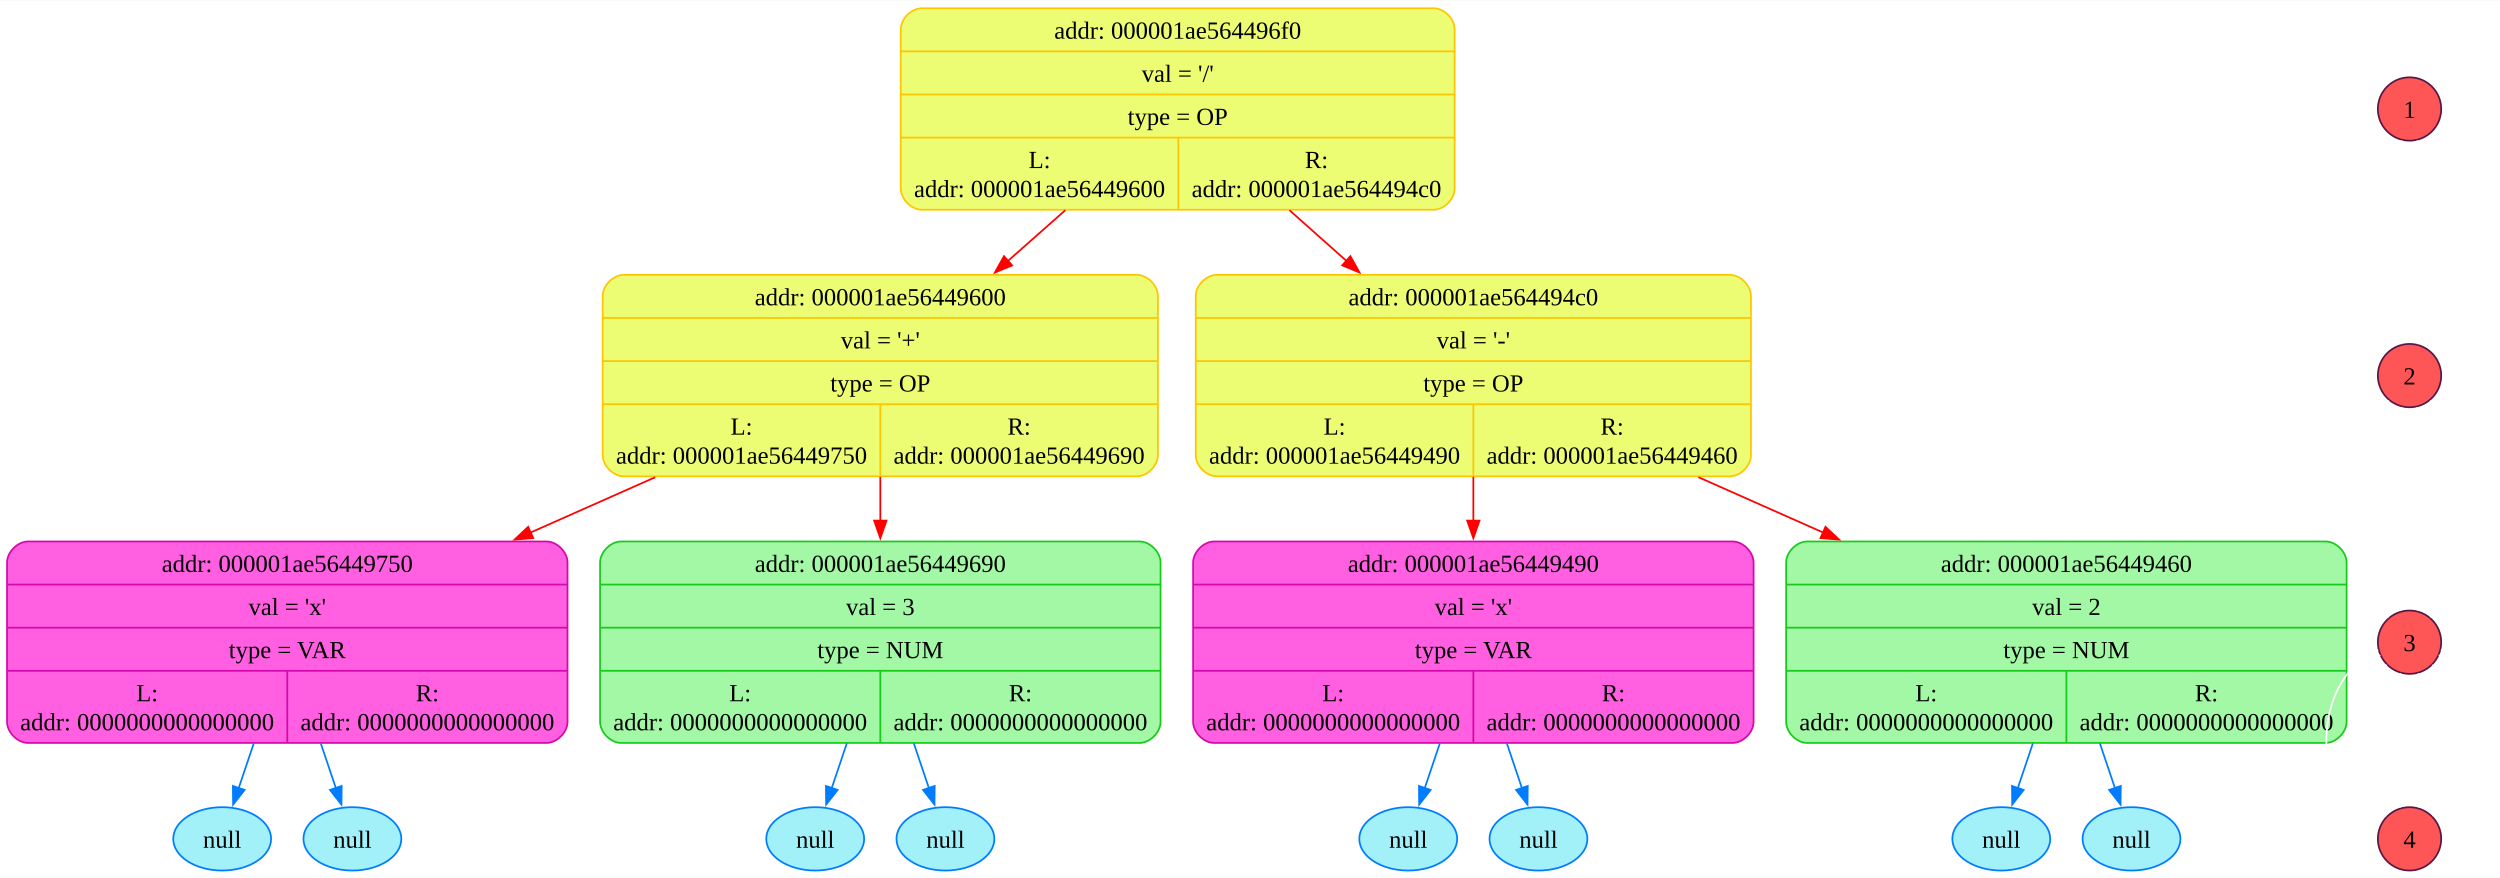
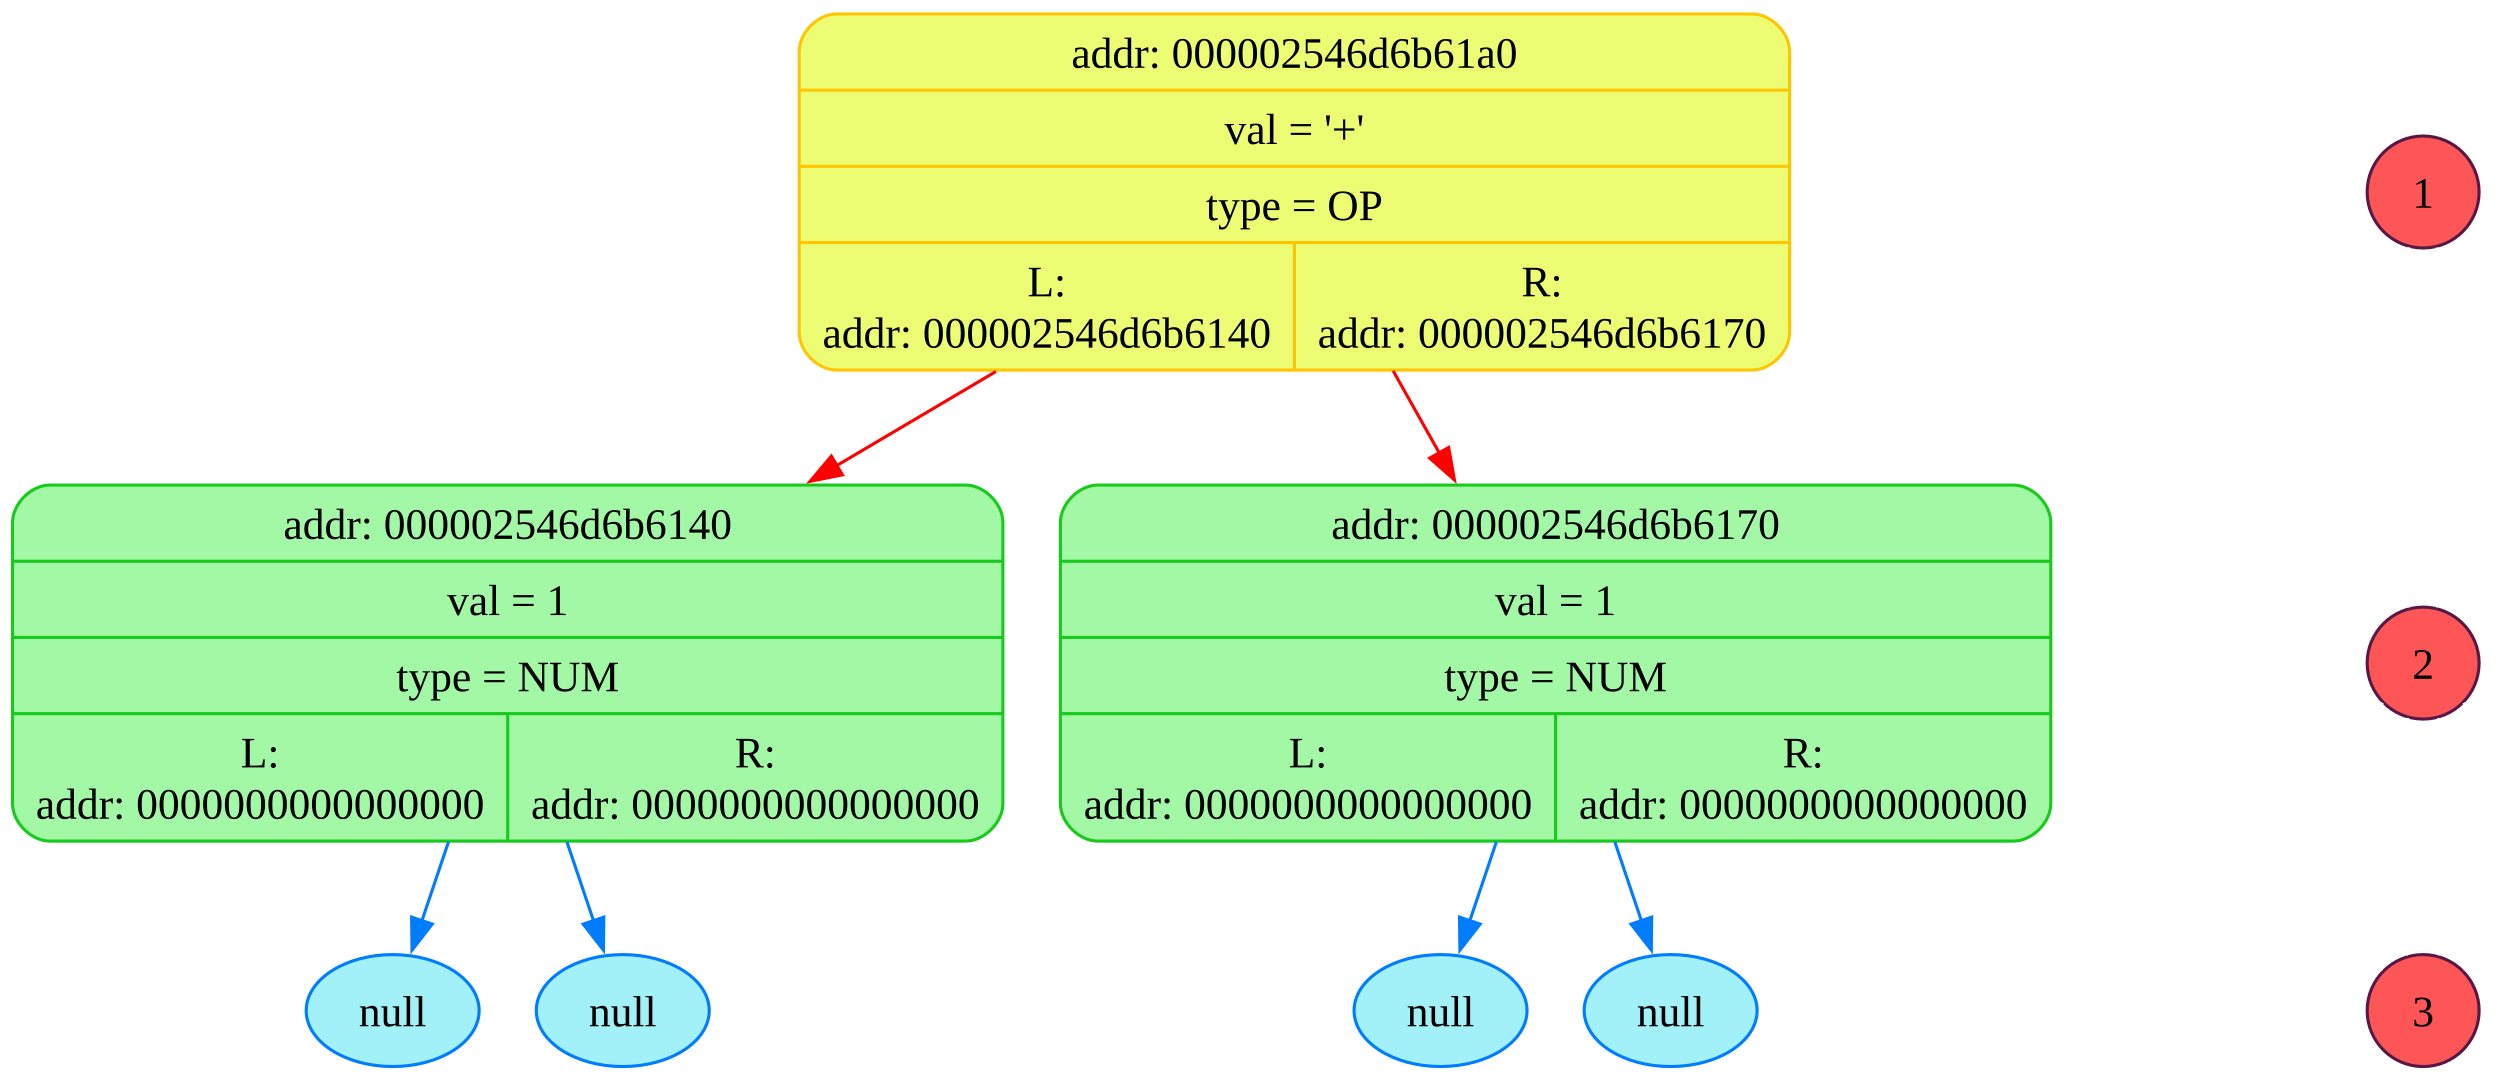
- <svg xmlns="http://www.w3.org/2000/svg" width="1421pt" height="499pt" viewBox="0.00 0.00 1420.66 498.50">
-   <g id="graph0" class="graph" transform="scale(1 1) rotate(0) translate(4 494.5)">
-     <polygon fill="white" stroke="none" points="-4,4 -4,-494.5 1416.66,-494.5 1416.66,4 -4,4" />
+ <svg xmlns="http://www.w3.org/2000/svg" width="804pt" height="347pt" viewBox="0.00 0.00 803.94 347.00">
+   <g id="graph0" class="graph" transform="scale(1 1) rotate(0) translate(4 343)">
+     <polygon fill="white" stroke="none" points="-4,4 -4,-343 799.94,-343 799.94,4 -4,4" />
    <g id="node1" class="node">
-       <path fill="#ecfd74" stroke="#ffc500" d="M519.88,-375.5C519.88,-375.5 810.62,-375.5 810.62,-375.5 816.62,-375.5 822.62,-381.5 822.62,-387.5 822.62,-387.5 822.62,-478 822.62,-478 822.62,-484 816.62,-490 810.62,-490 810.62,-490 519.88,-490 519.88,-490 513.88,-490 507.88,-484 507.88,-478 507.88,-478 507.88,-387.5 507.88,-387.5 507.88,-381.5 513.88,-375.5 519.88,-375.5" />
-       <text text-anchor="middle" x="665.25" y="-472.7" font-family="Times New Roman,serif" font-size="14.00">addr: 000001ae564496f0</text>
-       <polyline fill="none" stroke="#ffc500" points="507.88,-465.5 822.62,-465.5" />
-       <text text-anchor="middle" x="665.25" y="-448.2" font-family="Times New Roman,serif" font-size="14.00">val = '/'</text>
-       <polyline fill="none" stroke="#ffc500" points="507.88,-441 822.62,-441" />
-       <text text-anchor="middle" x="665.25" y="-423.7" font-family="Times New Roman,serif" font-size="14.00">type = OP</text>
-       <polyline fill="none" stroke="#ffc500" points="507.88,-416.5 822.62,-416.5" />
-       <text text-anchor="middle" x="586.75" y="-399.2" font-family="Times New Roman,serif" font-size="14.00">L:</text>
-       <text text-anchor="middle" x="586.75" y="-382.7" font-family="Times New Roman,serif" font-size="14.00"> addr: 000001ae56449600</text>
-       <polyline fill="none" stroke="#ffc500" points="665.62,-375.5 665.62,-416.5" />
-       <text text-anchor="middle" x="744.12" y="-399.2" font-family="Times New Roman,serif" font-size="14.00">R: </text>
-       <text text-anchor="middle" x="744.12" y="-382.7" font-family="Times New Roman,serif" font-size="14.00"> addr: 000001ae564494c0</text>
+       <path fill="#ecfd74" stroke="#ffc500" d="M265,-224C265,-224 559.5,-224 559.5,-224 565.5,-224 571.5,-230 571.5,-236 571.5,-236 571.5,-326.5 571.5,-326.5 571.5,-332.5 565.5,-338.5 559.5,-338.5 559.5,-338.5 265,-338.5 265,-338.5 259,-338.5 253,-332.5 253,-326.5 253,-326.5 253,-236 253,-236 253,-230 259,-224 265,-224" />
+       <text text-anchor="middle" x="412.25" y="-321.2" font-family="Times New Roman,serif" font-size="14.00">addr: 000002546d6b61a0</text>
+       <polyline fill="none" stroke="#ffc500" points="253,-314 571.5,-314" />
+       <text text-anchor="middle" x="412.25" y="-296.7" font-family="Times New Roman,serif" font-size="14.00">val = '+'</text>
+       <polyline fill="none" stroke="#ffc500" points="253,-289.5 571.5,-289.5" />
+       <text text-anchor="middle" x="412.25" y="-272.2" font-family="Times New Roman,serif" font-size="14.00">type = OP</text>
+       <polyline fill="none" stroke="#ffc500" points="253,-265 571.5,-265" />
+       <text text-anchor="middle" x="332.62" y="-247.7" font-family="Times New Roman,serif" font-size="14.00">L:</text>
+       <text text-anchor="middle" x="332.62" y="-231.2" font-family="Times New Roman,serif" font-size="14.00"> addr: 000002546d6b6140</text>
+       <polyline fill="none" stroke="#ffc500" points="412.25,-224 412.25,-265" />
+       <text text-anchor="middle" x="491.88" y="-247.7" font-family="Times New Roman,serif" font-size="14.00">R: </text>
+       <text text-anchor="middle" x="491.88" y="-231.2" font-family="Times New Roman,serif" font-size="14.00"> addr: 000002546d6b6170</text>
    </g>
    <g id="node4" class="node">
-       <path fill="#ecfd74" stroke="#ffc500" d="M350.5,-224C350.5,-224 642,-224 642,-224 648,-224 654,-230 654,-236 654,-236 654,-326.5 654,-326.5 654,-332.5 648,-338.5 642,-338.5 642,-338.5 350.5,-338.5 350.5,-338.5 344.5,-338.5 338.5,-332.5 338.5,-326.5 338.5,-326.5 338.5,-236 338.5,-236 338.5,-230 344.5,-224 350.5,-224" />
-       <text text-anchor="middle" x="496.25" y="-321.2" font-family="Times New Roman,serif" font-size="14.00">addr: 000001ae56449600</text>
-       <polyline fill="none" stroke="#ffc500" points="338.5,-314 654,-314" />
-       <text text-anchor="middle" x="496.25" y="-296.7" font-family="Times New Roman,serif" font-size="14.00">val = '+'</text>
-       <polyline fill="none" stroke="#ffc500" points="338.5,-289.5 654,-289.5" />
-       <text text-anchor="middle" x="496.25" y="-272.2" font-family="Times New Roman,serif" font-size="14.00">type = OP</text>
-       <polyline fill="none" stroke="#ffc500" points="338.5,-265 654,-265" />
-       <text text-anchor="middle" x="417.38" y="-247.7" font-family="Times New Roman,serif" font-size="14.00">L:</text>
-       <text text-anchor="middle" x="417.38" y="-231.2" font-family="Times New Roman,serif" font-size="14.00"> addr: 000001ae56449750</text>
-       <polyline fill="none" stroke="#ffc500" points="496.25,-224 496.25,-265" />
-       <text text-anchor="middle" x="575.12" y="-247.7" font-family="Times New Roman,serif" font-size="14.00">R: </text>
-       <text text-anchor="middle" x="575.12" y="-231.2" font-family="Times New Roman,serif" font-size="14.00"> addr: 000001ae56449690</text>
-     </g>
-     <g id="edge2" class="edge">
-       <path fill="none" stroke="#ff0000" d="M601.36,-375.23C590.74,-365.84 579.65,-356.03 568.84,-346.46" />
-       <polygon fill="#ff0000" stroke="#ff0000" points="571.17,-343.86 561.37,-339.85 566.54,-349.1 571.17,-343.86" />
-     </g>
-     <g id="node5" class="node">
-       <path fill="#ecfd74" stroke="#ffc500" d="M687.5,-224C687.5,-224 979,-224 979,-224 985,-224 991,-230 991,-236 991,-236 991,-326.5 991,-326.5 991,-332.5 985,-338.5 979,-338.5 979,-338.5 687.5,-338.5 687.5,-338.5 681.5,-338.5 675.5,-332.5 675.5,-326.5 675.5,-326.5 675.5,-236 675.5,-236 675.5,-230 681.5,-224 687.5,-224" />
-       <text text-anchor="middle" x="833.25" y="-321.2" font-family="Times New Roman,serif" font-size="14.00">addr: 000001ae564494c0</text>
-       <polyline fill="none" stroke="#ffc500" points="675.5,-314 991,-314" />
-       <text text-anchor="middle" x="833.25" y="-296.7" font-family="Times New Roman,serif" font-size="14.00">val = '-'</text>
-       <polyline fill="none" stroke="#ffc500" points="675.5,-289.5 991,-289.5" />
-       <text text-anchor="middle" x="833.25" y="-272.2" font-family="Times New Roman,serif" font-size="14.00">type = OP</text>
-       <polyline fill="none" stroke="#ffc500" points="675.5,-265 991,-265" />
-       <text text-anchor="middle" x="754.38" y="-247.7" font-family="Times New Roman,serif" font-size="14.00">L:</text>
-       <text text-anchor="middle" x="754.38" y="-231.2" font-family="Times New Roman,serif" font-size="14.00"> addr: 000001ae56449490</text>
-       <polyline fill="none" stroke="#ffc500" points="833.25,-224 833.25,-265" />
-       <text text-anchor="middle" x="912.12" y="-247.7" font-family="Times New Roman,serif" font-size="14.00">R: </text>
-       <text text-anchor="middle" x="912.12" y="-231.2" font-family="Times New Roman,serif" font-size="14.00"> addr: 000001ae56449460</text>
-     </g>
-     <g id="edge3" class="edge">
-       <path fill="none" stroke="#ff0000" d="M728.76,-375.23C739.32,-365.84 750.34,-356.03 761.09,-346.46" />
-       <polygon fill="#ff0000" stroke="#ff0000" points="763.37,-349.12 768.52,-339.86 758.72,-343.89 763.37,-349.12" />
-     </g>
-     <g id="node2" class="node">
-       <ellipse fill="#fe5656" stroke="#581845" cx="1365.25" cy="-432.75" rx="18" ry="18" />
-       <text text-anchor="middle" x="1365.25" y="-427.7" font-family="Times New Roman,serif" font-size="14.00">1</text>
-     </g>
-     <g id="node3" class="node">
-       <ellipse fill="#fe5656" stroke="#581845" cx="1365.25" cy="-281.25" rx="18" ry="18" />
-       <text text-anchor="middle" x="1365.25" y="-276.2" font-family="Times New Roman,serif" font-size="14.00">2</text>
-     </g>
-     <g id="edge1" class="edge">
-       <path fill="none" stroke="white" d="M1360.79,-414.89C1358.09,-389.41 1357.78,-340.8 1359.86,-310.03" />
-       <polygon fill="white" stroke="white" points="1363.33,-310.59 1360.69,-300.33 1356.35,-309.99 1363.33,-310.59" />
-     </g>
-     <g id="edge4" class="edge">
-       <path fill="none" stroke="white" d="M1369.71,-414.89C1372.41,-389.41 1372.72,-340.8 1370.64,-310.03" />
-       <polygon fill="white" stroke="white" points="1374.15,-309.99 1369.81,-300.33 1367.17,-310.59 1374.15,-309.99" />
-     </g>
-     <g id="node6" class="node">
-       <ellipse fill="#fe5656" stroke="#581845" cx="1365.25" cy="-129.75" rx="18" ry="18" />
-       <text text-anchor="middle" x="1365.25" y="-124.7" font-family="Times New Roman,serif" font-size="14.00">3</text>
-     </g>
-     <g id="edge5" class="edge">
-       <path fill="none" stroke="white" d="M1353.21,-267.24C1343.46,-242.05 1342.4,-186.26 1350,-154.35" />
-       <polygon fill="white" stroke="white" points="1353.33,-155.44 1352.9,-144.86 1346.64,-153.4 1353.33,-155.44" />
-     </g>
-     <g id="edge8" class="edge">
-       <path fill="none" stroke="white" d="M1360.79,-263.39C1358.09,-237.91 1357.78,-189.3 1359.86,-158.53" />
-       <polygon fill="white" stroke="white" points="1363.33,-159.09 1360.69,-148.83 1356.35,-158.49 1363.33,-159.09" />
-     </g>
-     <g id="edge17" class="edge">
-       <path fill="none" stroke="white" d="M1369.71,-263.39C1372.41,-237.91 1372.72,-189.3 1370.64,-158.53" />
-       <polygon fill="white" stroke="white" points="1374.15,-158.49 1369.81,-148.83 1367.17,-159.09 1374.15,-158.49" />
-     </g>
-     <g id="edge20" class="edge">
-       <path fill="none" stroke="white" d="M1377.29,-267.24C1387.04,-242.05 1388.1,-186.26 1380.5,-154.35" />
-       <polygon fill="white" stroke="white" points="1383.86,-153.4 1377.6,-144.86 1377.17,-155.44 1383.86,-153.4" />
-     </g>
-     <g id="node7" class="node">
-       <path fill="#ff5fe0" stroke="#d408ac" d="M12,-72.5C12,-72.5 306.5,-72.5 306.5,-72.5 312.5,-72.5 318.5,-78.5 318.5,-84.5 318.5,-84.5 318.5,-175 318.5,-175 318.5,-181 312.5,-187 306.5,-187 306.5,-187 12,-187 12,-187 6,-187 0,-181 0,-175 0,-175 0,-84.5 0,-84.5 0,-78.5 6,-72.5 12,-72.5" />
-       <text text-anchor="middle" x="159.25" y="-169.7" font-family="Times New Roman,serif" font-size="14.00">addr: 000001ae56449750</text>
-       <polyline fill="none" stroke="#d408ac" points="0,-162.5 318.5,-162.5" />
-       <text text-anchor="middle" x="159.25" y="-145.2" font-family="Times New Roman,serif" font-size="14.00">val = 'x'</text>
-       <polyline fill="none" stroke="#d408ac" points="0,-138 318.5,-138" />
-       <text text-anchor="middle" x="159.25" y="-120.7" font-family="Times New Roman,serif" font-size="14.00">type = VAR</text>
-       <polyline fill="none" stroke="#d408ac" points="0,-113.5 318.5,-113.5" />
+       <path fill="#a2f8a4" stroke="#18ca1c" d="M12,-72.5C12,-72.5 306.5,-72.5 306.5,-72.5 312.5,-72.5 318.5,-78.5 318.5,-84.5 318.5,-84.5 318.5,-175 318.5,-175 318.5,-181 312.5,-187 306.5,-187 306.5,-187 12,-187 12,-187 6,-187 0,-181 0,-175 0,-175 0,-84.5 0,-84.5 0,-78.5 6,-72.5 12,-72.5" />
+       <text text-anchor="middle" x="159.25" y="-169.7" font-family="Times New Roman,serif" font-size="14.00">addr: 000002546d6b6140</text>
+       <polyline fill="none" stroke="#18ca1c" points="0,-162.5 318.5,-162.5" />
+       <text text-anchor="middle" x="159.25" y="-145.2" font-family="Times New Roman,serif" font-size="14.00">val = 1</text>
+       <polyline fill="none" stroke="#18ca1c" points="0,-138 318.5,-138" />
+       <text text-anchor="middle" x="159.25" y="-120.7" font-family="Times New Roman,serif" font-size="14.00">type = NUM</text>
+       <polyline fill="none" stroke="#18ca1c" points="0,-113.5 318.5,-113.5" />
      <text text-anchor="middle" x="79.62" y="-96.2" font-family="Times New Roman,serif" font-size="14.00">L:</text>
      <text text-anchor="middle" x="79.62" y="-79.7" font-family="Times New Roman,serif" font-size="14.00"> addr: 0000000000000000</text>
-       <polyline fill="none" stroke="#d408ac" points="159.25,-72.5 159.25,-113.5" />
+       <polyline fill="none" stroke="#18ca1c" points="159.25,-72.5 159.25,-113.5" />
      <text text-anchor="middle" x="238.88" y="-96.2" font-family="Times New Roman,serif" font-size="14.00">R: </text>
      <text text-anchor="middle" x="238.88" y="-79.7" font-family="Times New Roman,serif" font-size="14.00"> addr: 0000000000000000</text>
    </g>
-     <g id="edge6" class="edge">
-       <path fill="none" stroke="#ff0000" d="M368.36,-223.52C345.17,-213.23 320.88,-202.45 297.41,-192.04" />
-       <polygon fill="#ff0000" stroke="#ff0000" points="298.99,-188.91 288.43,-188.06 296.15,-195.31 298.99,-188.91" />
+     <g id="edge2" class="edge">
+       <path fill="none" stroke="#ff0000" d="M316.24,-223.52C299.37,-213.55 281.74,-203.13 264.63,-193.02" />
+       <polygon fill="#ff0000" stroke="#ff0000" points="266.89,-190.29 256.5,-188.21 263.33,-196.31 266.89,-190.29" />
    </g>
-     <g id="node8" class="node">
+     <g id="node5" class="node">
      <path fill="#a2f8a4" stroke="#18ca1c" d="M349,-72.5C349,-72.5 643.5,-72.5 643.5,-72.5 649.5,-72.5 655.5,-78.5 655.5,-84.5 655.5,-84.5 655.5,-175 655.5,-175 655.5,-181 649.5,-187 643.5,-187 643.5,-187 349,-187 349,-187 343,-187 337,-181 337,-175 337,-175 337,-84.5 337,-84.5 337,-78.5 343,-72.5 349,-72.5" />
-       <text text-anchor="middle" x="496.25" y="-169.7" font-family="Times New Roman,serif" font-size="14.00">addr: 000001ae56449690</text>
+       <text text-anchor="middle" x="496.25" y="-169.7" font-family="Times New Roman,serif" font-size="14.00">addr: 000002546d6b6170</text>
      <polyline fill="none" stroke="#18ca1c" points="337,-162.5 655.5,-162.5" />
-       <text text-anchor="middle" x="496.25" y="-145.2" font-family="Times New Roman,serif" font-size="14.00">val = 3</text>
+       <text text-anchor="middle" x="496.25" y="-145.2" font-family="Times New Roman,serif" font-size="14.00">val = 1</text>
      <polyline fill="none" stroke="#18ca1c" points="337,-138 655.5,-138" />
      <text text-anchor="middle" x="496.25" y="-120.7" font-family="Times New Roman,serif" font-size="14.00">type = NUM</text>
      <polyline fill="none" stroke="#18ca1c" points="337,-113.5 655.5,-113.5" />
      <text text-anchor="middle" x="416.62" y="-96.2" font-family="Times New Roman,serif" font-size="14.00">L:</text>
      <text text-anchor="middle" x="416.62" y="-79.7" font-family="Times New Roman,serif" font-size="14.00"> addr: 0000000000000000</text>
      <polyline fill="none" stroke="#18ca1c" points="496.25,-72.5 496.25,-113.5" />
      <text text-anchor="middle" x="575.88" y="-96.2" font-family="Times New Roman,serif" font-size="14.00">R: </text>
      <text text-anchor="middle" x="575.88" y="-79.7" font-family="Times New Roman,serif" font-size="14.00"> addr: 0000000000000000</text>
    </g>
-     <g id="edge7" class="edge">
-       <path fill="none" stroke="#ff0000" d="M496.25,-223.73C496.25,-215.54 496.25,-207.05 496.25,-198.67" />
-       <polygon fill="#ff0000" stroke="#ff0000" points="499.75,-198.86 496.25,-188.86 492.75,-198.86 499.75,-198.86" />
+     <g id="edge3" class="edge">
+       <path fill="none" stroke="#ff0000" d="M444.01,-223.73C448.87,-215.08 453.92,-206.08 458.89,-197.24" />
+       <polygon fill="#ff0000" stroke="#ff0000" points="461.86,-199.1 463.71,-188.67 455.76,-195.67 461.86,-199.1" />
    </g>
-     <g id="node14" class="node">
-       <path fill="#ff5fe0" stroke="#d408ac" d="M686,-72.5C686,-72.5 980.5,-72.5 980.5,-72.5 986.5,-72.5 992.5,-78.5 992.5,-84.5 992.5,-84.5 992.5,-175 992.5,-175 992.5,-181 986.5,-187 980.5,-187 980.5,-187 686,-187 686,-187 680,-187 674,-181 674,-175 674,-175 674,-84.5 674,-84.5 674,-78.5 680,-72.5 686,-72.5" />
-       <text text-anchor="middle" x="833.25" y="-169.7" font-family="Times New Roman,serif" font-size="14.00">addr: 000001ae56449490</text>
-       <polyline fill="none" stroke="#d408ac" points="674,-162.5 992.5,-162.5" />
-       <text text-anchor="middle" x="833.25" y="-145.2" font-family="Times New Roman,serif" font-size="14.00">val = 'x'</text>
-       <polyline fill="none" stroke="#d408ac" points="674,-138 992.5,-138" />
-       <text text-anchor="middle" x="833.25" y="-120.7" font-family="Times New Roman,serif" font-size="14.00">type = VAR</text>
-       <polyline fill="none" stroke="#d408ac" points="674,-113.5 992.5,-113.5" />
-       <text text-anchor="middle" x="753.62" y="-96.2" font-family="Times New Roman,serif" font-size="14.00">L:</text>
-       <text text-anchor="middle" x="753.62" y="-79.7" font-family="Times New Roman,serif" font-size="14.00"> addr: 0000000000000000</text>
-       <polyline fill="none" stroke="#d408ac" points="833.25,-72.5 833.25,-113.5" />
-       <text text-anchor="middle" x="912.88" y="-96.2" font-family="Times New Roman,serif" font-size="14.00">R: </text>
-       <text text-anchor="middle" x="912.88" y="-79.7" font-family="Times New Roman,serif" font-size="14.00"> addr: 0000000000000000</text>
+     <g id="node2" class="node">
+       <ellipse fill="#fe5656" stroke="#581845" cx="775.25" cy="-281.25" rx="18" ry="18" />
+       <text text-anchor="middle" x="775.25" y="-276.2" font-family="Times New Roman,serif" font-size="14.00">1</text>
    </g>
-     <g id="edge18" class="edge">
-       <path fill="none" stroke="#ff0000" d="M833.25,-223.73C833.25,-215.54 833.25,-207.05 833.25,-198.67" />
-       <polygon fill="#ff0000" stroke="#ff0000" points="836.75,-198.86 833.25,-188.86 829.75,-198.86 836.75,-198.86" />
+     <g id="node3" class="node">
+       <ellipse fill="#fe5656" stroke="#581845" cx="775.25" cy="-129.75" rx="18" ry="18" />
+       <text text-anchor="middle" x="775.25" y="-124.7" font-family="Times New Roman,serif" font-size="14.00">2</text>
    </g>
-     <g id="node15" class="node">
-       <path fill="#a2f8a4" stroke="#18ca1c" d="M1023,-72.5C1023,-72.5 1317.5,-72.5 1317.5,-72.5 1323.5,-72.5 1329.5,-78.5 1329.5,-84.5 1329.5,-84.5 1329.5,-175 1329.5,-175 1329.5,-181 1323.5,-187 1317.5,-187 1317.5,-187 1023,-187 1023,-187 1017,-187 1011,-181 1011,-175 1011,-175 1011,-84.5 1011,-84.5 1011,-78.5 1017,-72.5 1023,-72.5" />
-       <text text-anchor="middle" x="1170.25" y="-169.7" font-family="Times New Roman,serif" font-size="14.00">addr: 000001ae56449460</text>
-       <polyline fill="none" stroke="#18ca1c" points="1011,-162.5 1329.5,-162.5" />
-       <text text-anchor="middle" x="1170.25" y="-145.2" font-family="Times New Roman,serif" font-size="14.00">val = 2</text>
-       <polyline fill="none" stroke="#18ca1c" points="1011,-138 1329.5,-138" />
-       <text text-anchor="middle" x="1170.25" y="-120.7" font-family="Times New Roman,serif" font-size="14.00">type = NUM</text>
-       <polyline fill="none" stroke="#18ca1c" points="1011,-113.5 1329.5,-113.5" />
-       <text text-anchor="middle" x="1090.62" y="-96.2" font-family="Times New Roman,serif" font-size="14.00">L:</text>
-       <text text-anchor="middle" x="1090.62" y="-79.7" font-family="Times New Roman,serif" font-size="14.00"> addr: 0000000000000000</text>
-       <polyline fill="none" stroke="#18ca1c" points="1170.25,-72.5 1170.25,-113.5" />
-       <text text-anchor="middle" x="1249.88" y="-96.2" font-family="Times New Roman,serif" font-size="14.00">R: </text>
-       <text text-anchor="middle" x="1249.88" y="-79.7" font-family="Times New Roman,serif" font-size="14.00"> addr: 0000000000000000</text>
+     <g id="edge1" class="edge">
+       <path fill="none" stroke="white" d="M770.79,-263.39C768.09,-237.91 767.78,-189.3 769.86,-158.53" />
+       <polygon fill="white" stroke="white" points="773.33,-159.09 770.69,-148.83 766.35,-158.49 773.33,-159.09" />
    </g>
-     <g id="edge19" class="edge">
-       <path fill="none" stroke="#ff0000" d="M961.14,-223.52C984.33,-213.23 1008.62,-202.45 1032.09,-192.04" />
-       <polygon fill="#ff0000" stroke="#ff0000" points="1033.35,-195.31 1041.07,-188.06 1030.51,-188.91 1033.35,-195.31" />
+     <g id="edge4" class="edge">
+       <path fill="none" stroke="white" d="M779.71,-263.39C782.41,-237.91 782.72,-189.3 780.64,-158.53" />
+       <polygon fill="white" stroke="white" points="784.15,-158.49 779.81,-148.83 777.17,-159.09 784.15,-158.49" />
    </g>
-     <g id="node9" class="node">
-       <ellipse fill="#fe5656" stroke="#581845" cx="1365.25" cy="-18" rx="18" ry="18" />
-       <text text-anchor="middle" x="1365.25" y="-12.95" font-family="Times New Roman,serif" font-size="14.00">4</text>
+     <g id="node6" class="node">
+       <ellipse fill="#fe5656" stroke="#581845" cx="775.25" cy="-18" rx="18" ry="18" />
+       <text text-anchor="middle" x="775.25" y="-12.95" font-family="Times New Roman,serif" font-size="14.00">3</text>
+     </g>
+     <g id="edge5" class="edge">
+       <path fill="none" stroke="white" d="M762.14,-117C754.02,-99.02 752.83,-64.32 758.55,-41.42" />
+       <polygon fill="white" stroke="white" points="761.82,-42.69 761.69,-32.09 755.18,-40.45 761.82,-42.69" />
+     </g>
+     <g id="edge8" class="edge">
+       <path fill="none" stroke="white" d="M770.24,-112.08C768.29,-94.74 767.98,-67.28 769.3,-46.68" />
+       <polygon fill="white" stroke="white" points="772.76,-47.24 770.13,-36.97 765.79,-46.64 772.76,-47.24" />
    </g>
    <g id="edge9" class="edge">
-       <path fill="none" stroke="white" d="M1347.42,-125.35C1311.69,-110.46 1308.51,-50.84 1337.87,-27.98" />
-       <polygon fill="white" stroke="white" points="1339.32,-31.18 1346.21,-23.13 1335.8,-25.13 1339.32,-31.18" />
+       <path fill="none" stroke="white" d="M780.26,-112.08C782.21,-94.74 782.52,-67.28 781.2,-46.68" />
+       <polygon fill="white" stroke="white" points="784.71,-46.64 780.37,-36.97 777.74,-47.24 784.71,-46.64" />
    </g>
    <g id="edge12" class="edge">
-       <path fill="none" stroke="white" d="M1348.56,-122.53C1328.64,-105.64 1326.16,-58.49 1341.14,-34.08" />
-       <polygon fill="white" stroke="white" points="1343.66,-36.52 1347.35,-26.59 1338.27,-32.05 1343.66,-36.52" />
+       <path fill="none" stroke="white" d="M788.36,-117C796.48,-99.02 797.67,-64.32 791.95,-41.42" />
+       <polygon fill="white" stroke="white" points="795.32,-40.45 788.81,-32.09 788.68,-42.69 795.32,-40.45" />
    </g>
-     <g id="edge13" class="edge">
-       <path fill="none" stroke="white" d="M1352.14,-117C1344.02,-99.02 1342.83,-64.32 1348.55,-41.42" />
-       <polygon fill="white" stroke="white" points="1351.82,-42.69 1351.69,-32.09 1345.18,-40.45 1351.82,-42.69" />
-     </g>
-     <g id="edge16" class="edge">
-       <path fill="none" stroke="white" d="M1360.24,-112.08C1358.29,-94.74 1357.98,-67.28 1359.3,-46.68" />
-       <polygon fill="white" stroke="white" points="1362.76,-47.24 1360.13,-36.97 1355.79,-46.64 1362.76,-47.24" />
-     </g>
-     <g id="edge21" class="edge">
-       <path fill="none" stroke="white" d="M1370.26,-112.08C1372.21,-94.74 1372.52,-67.28 1371.2,-46.68" />
-       <polygon fill="white" stroke="white" points="1374.71,-46.64 1370.37,-36.97 1367.74,-47.24 1374.71,-46.64" />
-     </g>
-     <g id="edge24" class="edge">
-       <path fill="none" stroke="white" d="M1378.36,-117C1386.48,-99.02 1387.67,-64.32 1381.95,-41.42" />
-       <polygon fill="white" stroke="white" points="1385.32,-40.45 1378.81,-32.09 1378.68,-42.69 1385.32,-40.45" />
-     </g>
-     <g id="edge25" class="edge">
-       <path fill="none" stroke="white" d="M1381.94,-122.53C1401.86,-105.64 1404.34,-58.49 1389.36,-34.08" />
-       <polygon fill="white" stroke="white" points="1392.23,-32.05 1383.15,-26.59 1386.84,-36.52 1392.23,-32.05" />
-     </g>
-     <g id="edge28" class="edge">
-       <path fill="none" stroke="white" d="M1383.08,-125.35C1418.81,-110.46 1421.99,-50.84 1392.63,-27.98" />
-       <polygon fill="white" stroke="white" points="1394.7,-25.13 1384.29,-23.13 1391.18,-31.18 1394.7,-25.13" />
-     </g>
-     <g id="node10" class="node">
+     <g id="node7" class="node">
      <ellipse fill="#a2f0f8" stroke="#007cff" cx="122.25" cy="-18" rx="27.81" ry="18" />
      <text text-anchor="middle" x="122.25" y="-12.95" font-family="Times New Roman,serif" font-size="14.00"> null</text>
    </g>
-     <g id="edge10" class="edge">
+     <g id="edge6" class="edge">
      <path fill="none" stroke="#007cff" d="M140.21,-72.27C137.21,-63.37 134.23,-54.54 131.59,-46.69" />
      <polygon fill="#007cff" stroke="#007cff" points="134.98,-45.81 128.47,-37.45 128.35,-48.05 134.98,-45.81" />
    </g>
-     <g id="node11" class="node">
+     <g id="node8" class="node">
      <ellipse fill="#a2f0f8" stroke="#007cff" cx="196.25" cy="-18" rx="27.81" ry="18" />
      <text text-anchor="middle" x="196.25" y="-12.95" font-family="Times New Roman,serif" font-size="14.00"> null</text>
    </g>
-     <g id="edge11" class="edge">
+     <g id="edge7" class="edge">
      <path fill="none" stroke="#007cff" d="M178.29,-72.27C181.29,-63.37 184.27,-54.54 186.91,-46.69" />
      <polygon fill="#007cff" stroke="#007cff" points="190.15,-48.05 190.03,-37.45 183.52,-45.81 190.15,-48.05" />
    </g>
-     <g id="node12" class="node">
+     <g id="node9" class="node">
      <ellipse fill="#a2f0f8" stroke="#007cff" cx="459.25" cy="-18" rx="27.81" ry="18" />
      <text text-anchor="middle" x="459.25" y="-12.95" font-family="Times New Roman,serif" font-size="14.00"> null</text>
    </g>
-     <g id="edge14" class="edge">
+     <g id="edge10" class="edge">
      <path fill="none" stroke="#007cff" d="M477.21,-72.27C474.21,-63.37 471.23,-54.54 468.59,-46.69" />
      <polygon fill="#007cff" stroke="#007cff" points="471.98,-45.81 465.47,-37.45 465.35,-48.05 471.98,-45.81" />
    </g>
-     <g id="node13" class="node">
+     <g id="node10" class="node">
      <ellipse fill="#a2f0f8" stroke="#007cff" cx="533.25" cy="-18" rx="27.81" ry="18" />
      <text text-anchor="middle" x="533.25" y="-12.95" font-family="Times New Roman,serif" font-size="14.00"> null</text>
    </g>
-     <g id="edge15" class="edge">
+     <g id="edge11" class="edge">
      <path fill="none" stroke="#007cff" d="M515.29,-72.27C518.29,-63.37 521.27,-54.54 523.91,-46.69" />
      <polygon fill="#007cff" stroke="#007cff" points="527.15,-48.05 527.03,-37.45 520.52,-45.81 527.15,-48.05" />
    </g>
-     <g id="node16" class="node">
-       <ellipse fill="#a2f0f8" stroke="#007cff" cx="796.25" cy="-18" rx="27.81" ry="18" />
-       <text text-anchor="middle" x="796.25" y="-12.95" font-family="Times New Roman,serif" font-size="14.00"> null</text>
-     </g>
-     <g id="edge22" class="edge">
-       <path fill="none" stroke="#007cff" d="M814.21,-72.27C811.21,-63.37 808.23,-54.54 805.59,-46.69" />
-       <polygon fill="#007cff" stroke="#007cff" points="808.98,-45.81 802.47,-37.45 802.35,-48.05 808.98,-45.81" />
-     </g>
-     <g id="node17" class="node">
-       <ellipse fill="#a2f0f8" stroke="#007cff" cx="870.25" cy="-18" rx="27.81" ry="18" />
-       <text text-anchor="middle" x="870.25" y="-12.95" font-family="Times New Roman,serif" font-size="14.00"> null</text>
-     </g>
-     <g id="edge23" class="edge">
-       <path fill="none" stroke="#007cff" d="M852.29,-72.27C855.29,-63.37 858.27,-54.54 860.91,-46.69" />
-       <polygon fill="#007cff" stroke="#007cff" points="864.15,-48.05 864.03,-37.45 857.52,-45.81 864.15,-48.05" />
-     </g>
-     <g id="node18" class="node">
-       <ellipse fill="#a2f0f8" stroke="#007cff" cx="1133.25" cy="-18" rx="27.81" ry="18" />
-       <text text-anchor="middle" x="1133.25" y="-12.95" font-family="Times New Roman,serif" font-size="14.00"> null</text>
-     </g>
-     <g id="edge26" class="edge">
-       <path fill="none" stroke="#007cff" d="M1151.21,-72.27C1148.21,-63.37 1145.23,-54.54 1142.59,-46.69" />
-       <polygon fill="#007cff" stroke="#007cff" points="1145.98,-45.81 1139.47,-37.45 1139.35,-48.05 1145.98,-45.81" />
-     </g>
-     <g id="node19" class="node">
-       <ellipse fill="#a2f0f8" stroke="#007cff" cx="1207.25" cy="-18" rx="27.81" ry="18" />
-       <text text-anchor="middle" x="1207.25" y="-12.95" font-family="Times New Roman,serif" font-size="14.00"> null</text>
-     </g>
-     <g id="edge27" class="edge">
-       <path fill="none" stroke="#007cff" d="M1189.29,-72.27C1192.29,-63.37 1195.27,-54.54 1197.91,-46.69" />
-       <polygon fill="#007cff" stroke="#007cff" points="1201.15,-48.05 1201.03,-37.45 1194.52,-45.81 1201.15,-48.05" />
-     </g>
  </g>
</svg>
